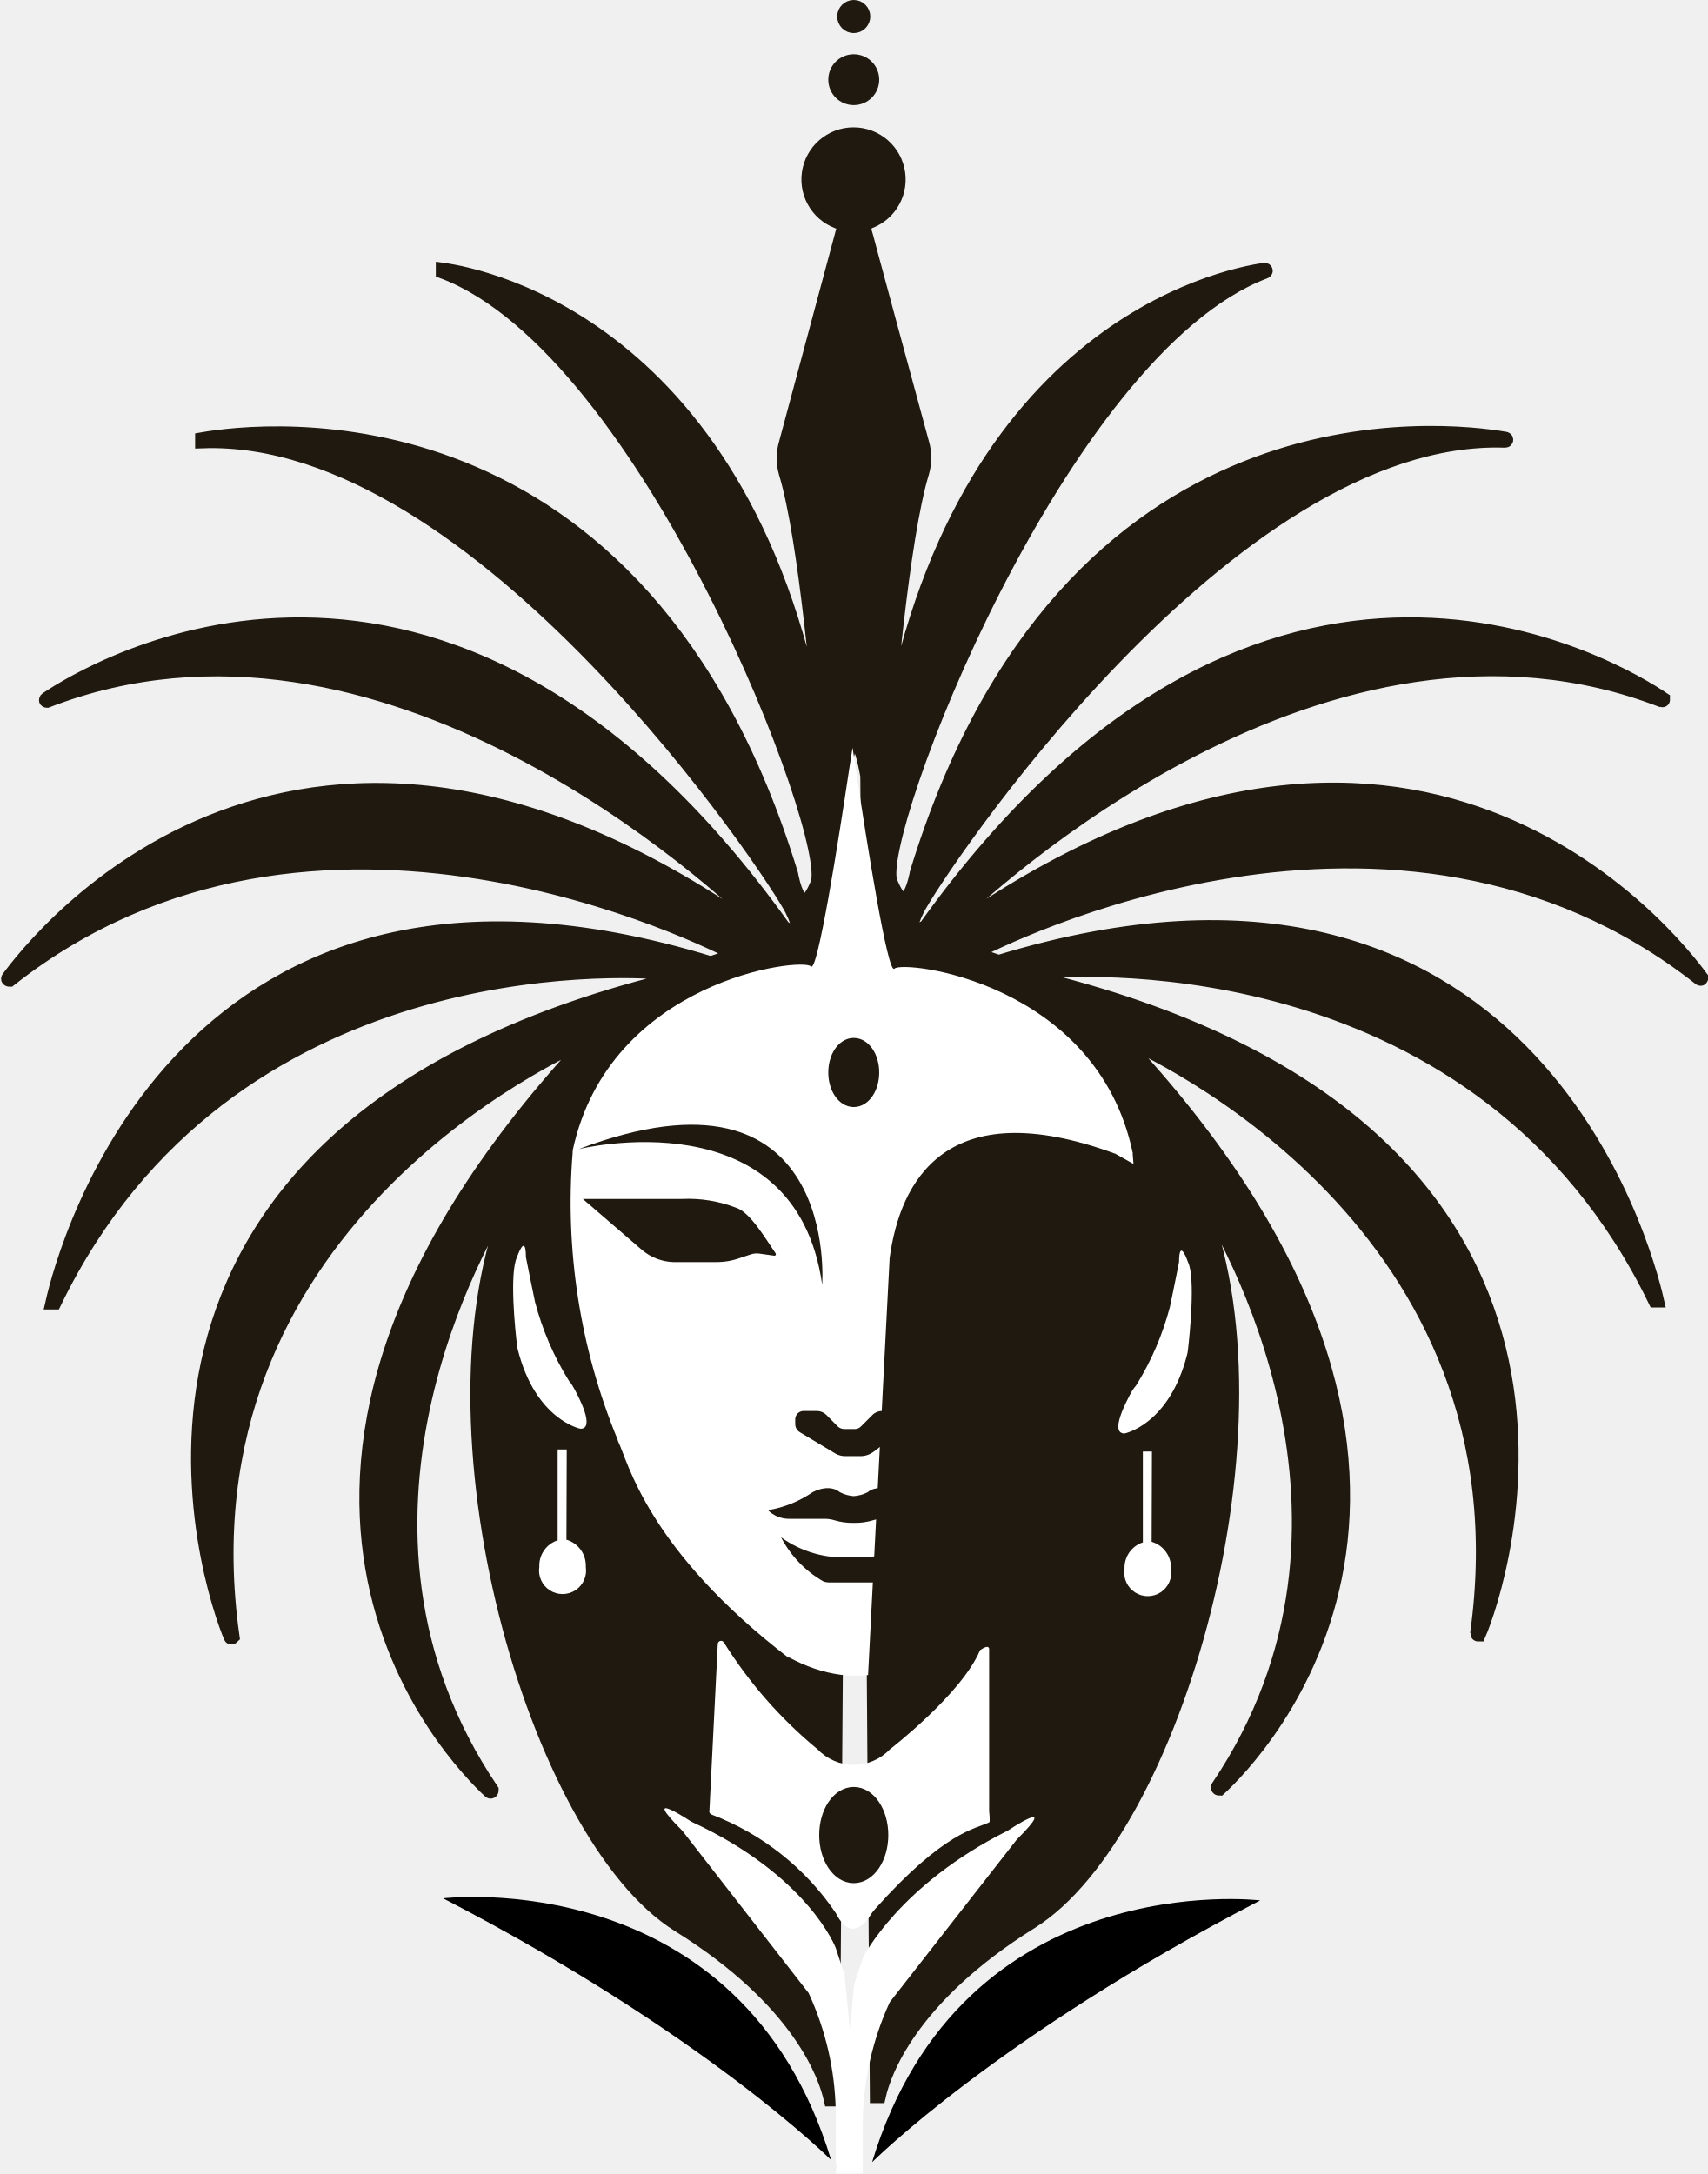
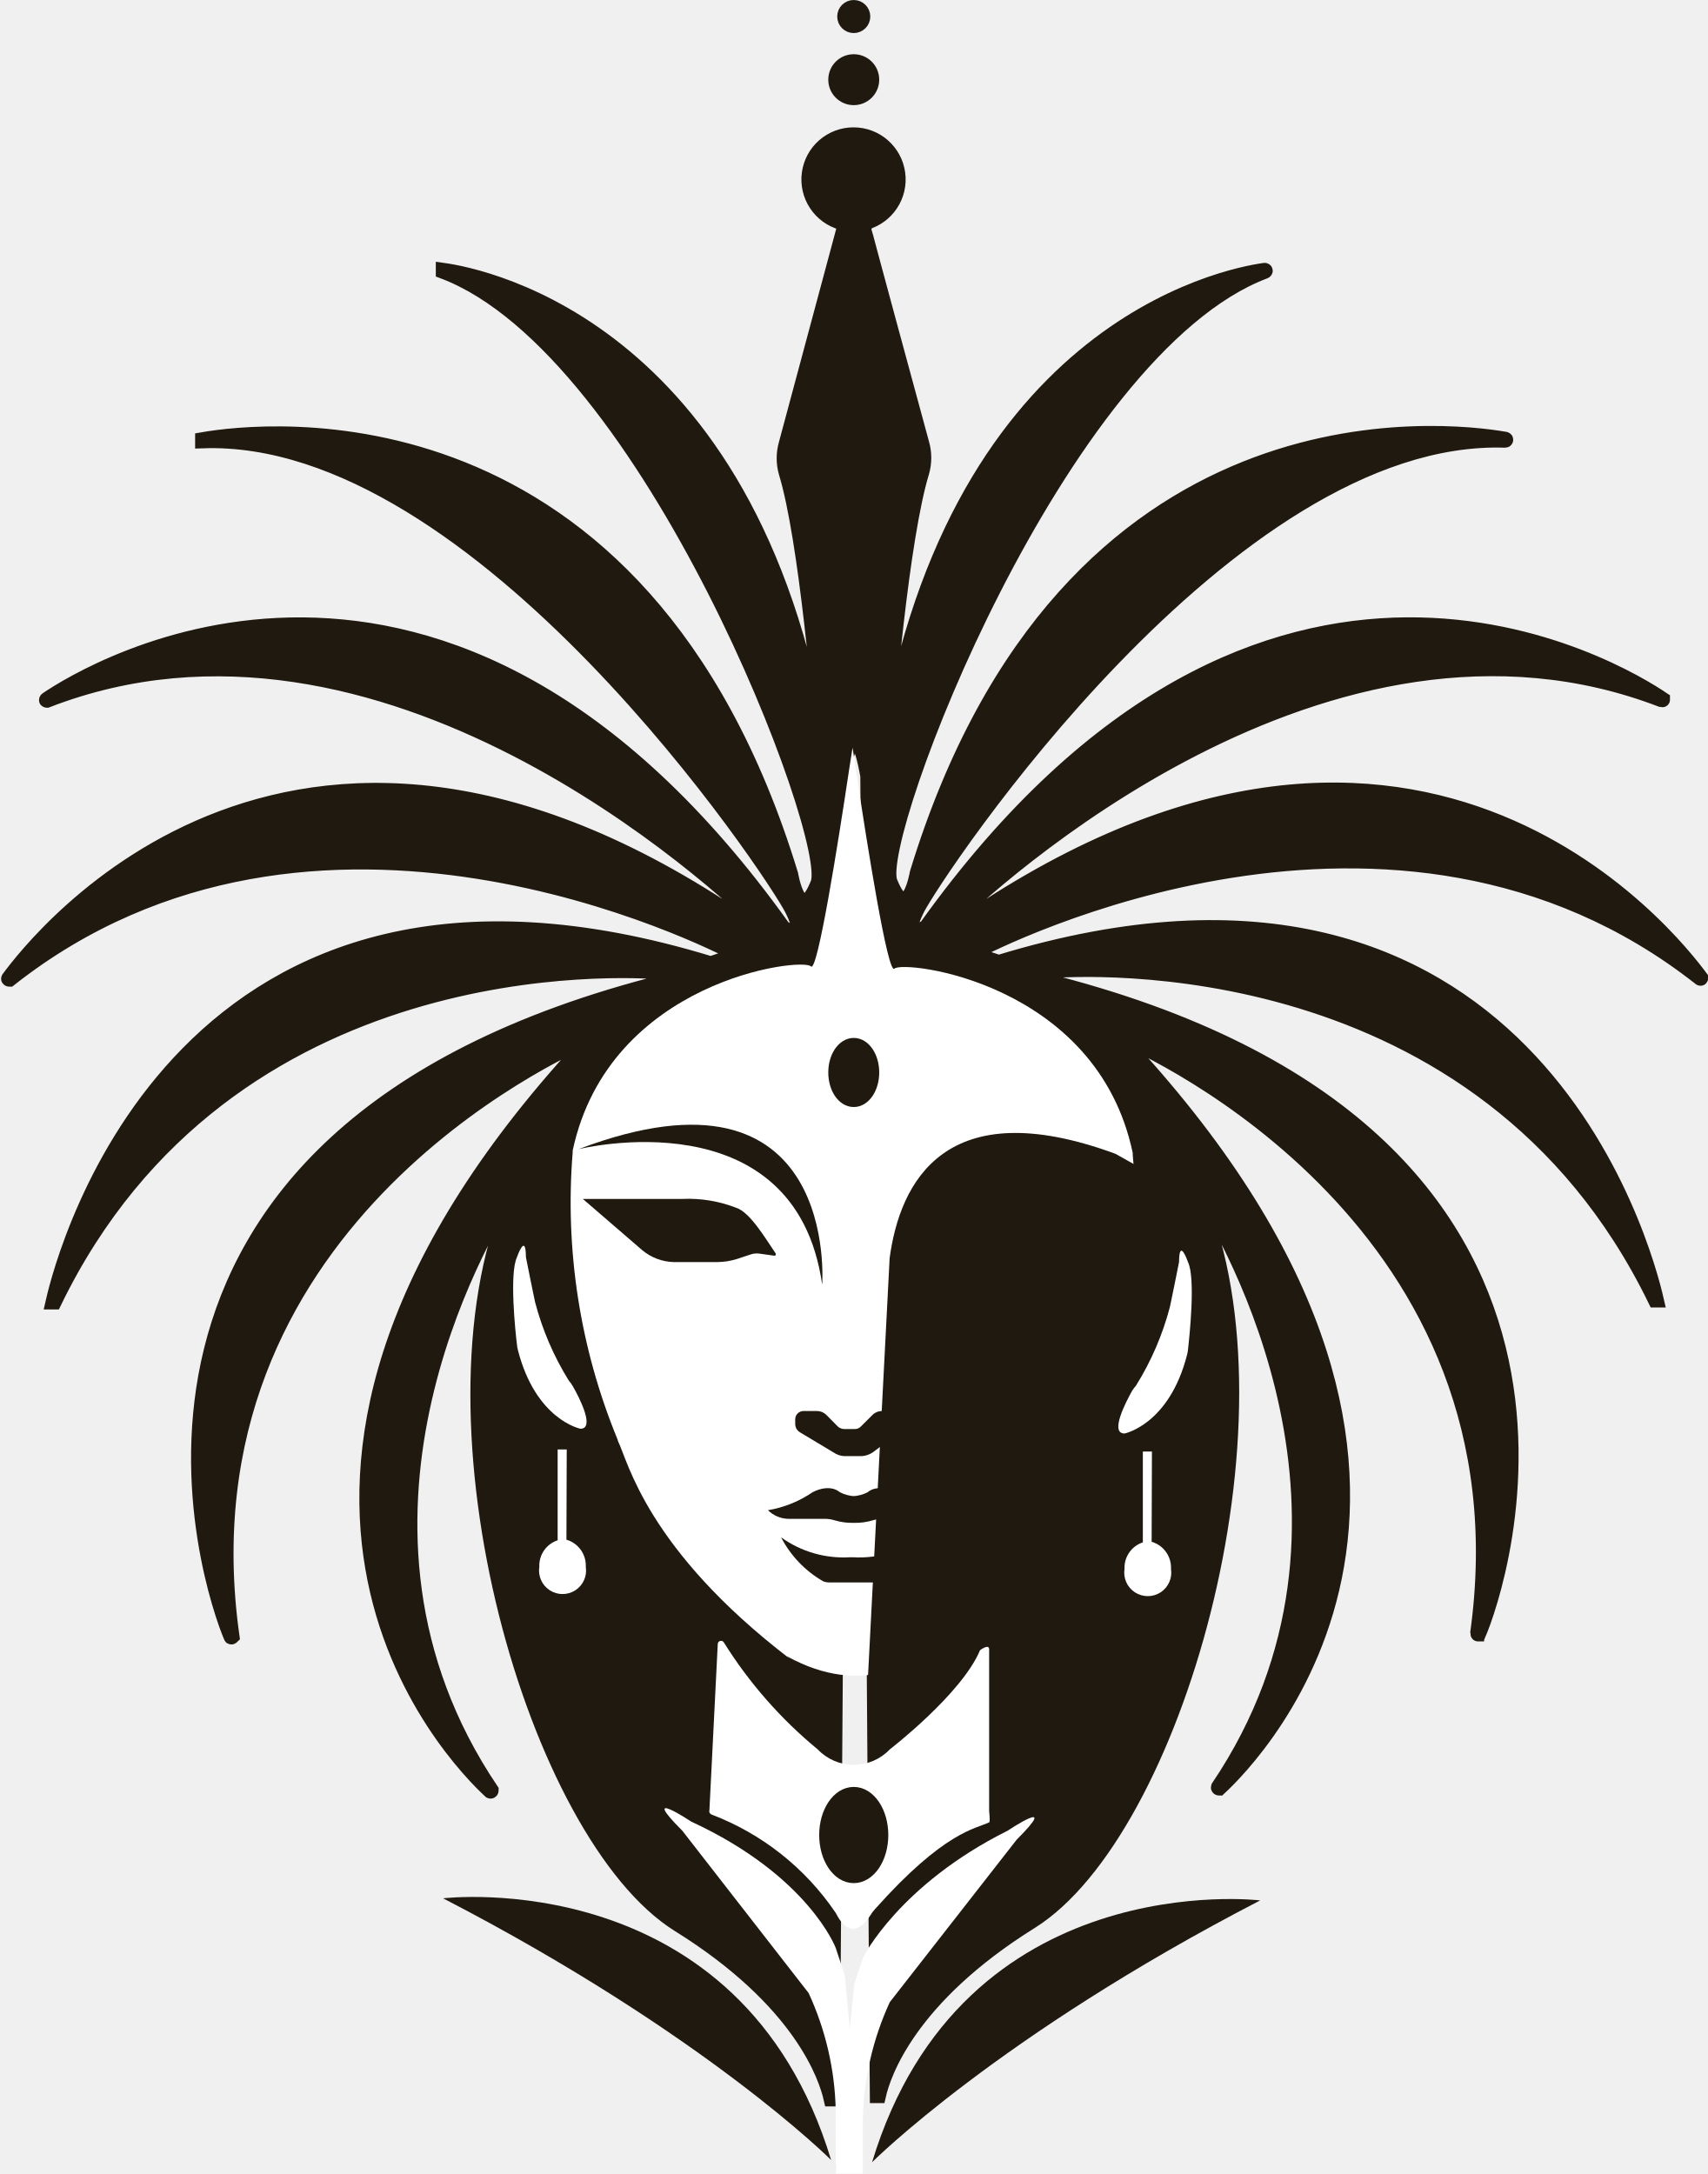
- <svg xmlns="http://www.w3.org/2000/svg" viewBox="0 0 114.63 145.97">
+ <svg xmlns="http://www.w3.org/2000/svg" viewBox="0 0 114.63 145.97" fill="#20190f">
  <defs>
    <style>.cls-1,.cls-5{fill:#20190f;}.cls-1,.cls-3{stroke:#20190f;stroke-miterlimit:10;}.cls-2{fill:#ece5dd;}.cls-3{fill:none;}.cls-4{fill:#fff;}</style>
  </defs>
  <g id="Layer_1" data-name="Layer 1">
    <path class="cls-1" d="M298.74,362.78c0,.1,3.08,11.42,3.89,14.4a3.48,3.48,0,0,1,0,1.92c-1.36,4.46-2.33,15.88-2.62,19.65,0,.05.07.05.08,0,4.28-29.18,22.88-32.83,25.56-33.2.05,0,.06.05,0,.07-13.82,5.21-26.35,38-25.15,41s1.82-.6,1.82-.6h0c10.05-32.89,35.56-29.81,39.48-29.13.05,0,.05.07,0,.07-18.64-.63-38.28,29.08-39.48,31.47s.61,1.21.61,1.21c22.81-31.87,46.7-17.14,49.43-15.29,0,0,0,.07,0,.06-22.54-8.73-45.23,12.28-48.18,15.23a1.55,1.55,0,0,0,0,.61c31.31-22.45,48.92.33,50.75,2.81,0,0,0,.07-.06,0-20.52-16.13-47.13-2.56-48.79-1.68a0,0,0,0,0,0,.07l1.72.57h0c35.44-10.83,43.37,19.25,44.15,22.67a0,0,0,1,1-.07,0c-11.62-23.89-38.35-22.3-40.87-22.1a1.61,1.61,0,0,0-.2.62c41.22,10.29,30.46,41,29.2,43.9,0,0-.08,0-.07,0,3.84-27.53-21.8-39.19-24.11-40.18,0,0-.07,0,0,.07,27.75,29.5,9.08,48.32,6.77,50.46,0,0-.08,0-.06-.06,12-17.8.66-37.05-1.15-39.9,0,0-.25.2-.23.25,6.35,15.21-1.6,42.68-11.22,48.68-8.19,5.11-9.89,10.22-10.22,11.68a0,0,0,0,1-.08,0l-.64-88.62c-.95-5.33-1.74.13-1.74.13l-.64,88.71a0,0,0,0,1-.08,0c-.33-1.46-2-6.58-10.23-11.7-9.61-6-17.56-33.55-11.21-48.78,0,0-.21-.29-.23-.25-1.82,2.85-13.19,22.14-1.15,40,0,0,0,.09-.06.06-2.32-2.14-21-21,6.77-50.57a0,0,0,0,0,0-.06c-2.32,1-28,12.67-24.11,40.26,0,0-.06.06-.07,0-1.26-2.95-12-33.68,29.19-44a1.44,1.44,0,0,0-.19-.62c-2.52-.21-29.25-1.79-40.87,22.15a0,0,0,0,1-.08,0c.78-3.42,8.71-33.57,44.16-22.71h0l1.71-.58s0-.05,0-.07c-1.66-.87-28.27-14.48-48.79,1.69,0,0-.09,0-.06-.05,1.83-2.48,19.44-25.3,50.75-2.81a1.72,1.72,0,0,0,0-.6c-3-3-25.64-24-48.18-15.27,0,0-.08,0,0-.06,2.73-1.85,26.62-16.61,49.43,15.33,0,0,1.82,1.21.61-1.22S273,376.34,254.34,377a0,0,0,0,1,0-.08c3.93-.68,29.43-3.77,39.49,29.19h0s.61,3.63,1.82.61-11.33-35.88-25.15-41.1a0,0,0,1,1,0-.07c2.68.37,21.28,4,25.56,33.27,0,0,.08,0,.08,0-.29-3.78-1.26-15.23-2.62-19.69a3.48,3.48,0,0,1,0-1.92c.85-3.16,3.4-12.64,3.88-14.44a0,0,0,0,1,.08,0l-.24-.43a3,3,0,1,1,1.61,0Z" transform="translate(-240.74 -347.4)" />
    <circle class="cls-1" cx="57.32" cy="5.35" r="1.21" />
    <circle class="cls-1" cx="57.32" cy="1.11" r="0.61" />
    <path class="cls-2" d="M315.15,428.2h-6.37a8.84,8.84,0,0,0-3.63.6c-.91.31-1.91,2-2.63,3.05a.1.1,0,0,0,.1.16l1-.13a1.26,1.26,0,0,1,.58.05l.87.29a4.23,4.23,0,0,0,1.37.22h2.93a3.43,3.43,0,0,0,2.09-.79l4-3.45Z" transform="translate(-240.74 -347.4)" />
    <path class="cls-3" d="M300.48,437" transform="translate(-240.74 -347.4)" />
  </g>
  <g id="Layer_2" data-name="Layer 2">
    <path class="cls-4" d="M288.37,468.94l.56-11.16a.22.22,0,0,1,.41-.1,29.7,29.7,0,0,0,6.3,7.18,3.34,3.34,0,0,0,4.84,0s4.83-3.72,6.06-6.66c0,0,.66-.5.61,0V469c0,.09.09.72,0,.76-.92.44-3,.6-7.65,5.81a2.73,2.73,0,0,0-.35.47c-.34.53-1.32,1.74-2.3-.2a0,0,0,0,0,0,0,17.63,17.63,0,0,0-8.32-6.6A.24.24,0,0,1,288.37,468.94Z" transform="translate(-240.74 -347.4)" />
    <path class="cls-4" d="M296.85,493.34h1.82v-3.63a19.82,19.82,0,0,1,1.81-7.88L309,470.92c3-3-.61-.6-.61-.6-7.27,3.63-9.69,8.48-9.69,8.48l-.61,1.82Z" transform="translate(-240.74 -347.4)" />
    <path class="cls-4" d="M298.67,492.74h-1.82V489.1a19.74,19.74,0,0,0-1.82-7.88l-8.48-10.9c-3-3,.6-.61.6-.61,7.88,3.64,9.7,8.48,9.7,8.48l.6,1.82Z" transform="translate(-240.74 -347.4)" />
    <ellipse class="cls-1" cx="57.32" cy="123.21" rx="1.82" ry="2.73" />
    <path d="M296.54,492.43s-8.48-8.48-26.05-17.57C270.49,474.86,290.48,472.44,296.54,492.43Z" transform="translate(-240.74 -347.4)" />
    <path d="M299.29,492.58s8.48-8.49,26.06-17.58C325.35,475,305.35,472.58,299.29,492.58Z" transform="translate(-240.74 -347.4)" />
  </g>
  <g id="Layer_3" data-name="Layer 3">
    <path class="cls-4" d="M298.22,399.19c.73,4.87,2.13,13.69,2.57,13.25.6-.6,13.59.91,16,12.37a.43.43,0,0,1,0,.11,42.64,42.64,0,0,1-2.41,18.7l0,.06A28.92,28.92,0,0,1,303,458.12l-.18.14c-.52.47-4,3.25-9.24.35l.22.19c-9.66-7.39-10.91-13.33-11.56-14.62a1,1,0,0,1-.05-.16,41.77,41.77,0,0,1-3-19.26s0-.07,0-.11c2.45-11.46,15.44-13,16-12.36.44.43,1.83-8.35,2.56-13.22l.23-1.47Z" transform="translate(-240.74 -347.4)" />
    <ellipse class="cls-1" cx="57.32" cy="72.01" rx="1.21" ry="1.82" />
    <path class="cls-5" d="M280.18,427.9h6.37a8.84,8.84,0,0,1,3.63.6c.91.3,1.92,2,2.63,3.05a.1.1,0,0,1-.1.16l-1-.14a1.28,1.28,0,0,0-.58.06l-.87.29a4.5,4.5,0,0,1-1.36.22h-2.94a3.43,3.43,0,0,1-2.09-.79l-4-3.45Z" transform="translate(-240.74 -347.4)" />
    <path class="cls-5" d="M295.94,433.65s1.21-15.75-16.36-9.09C279.58,424.56,294.12,420.93,295.94,433.65Z" transform="translate(-240.74 -347.4)" />
    <path class="cls-5" d="M297.52,445.17h1a1.46,1.46,0,0,0,.88-.3l1.44-1.08a1.47,1.47,0,0,0,.59-1.18h0a.47.47,0,0,0-.47-.47h-1a.9.9,0,0,0-.64.26l-.79.79a.55.55,0,0,1-.39.16h-.73a.64.64,0,0,1-.43-.18l-.77-.78a.9.9,0,0,0-.62-.25h-.9a.56.56,0,0,0-.56.56V443a.65.65,0,0,0,.32.57l2.4,1.44A1.34,1.34,0,0,0,297.52,445.17Z" transform="translate(-240.74 -347.4)" />
    <path class="cls-5" d="M298,447.86a2.43,2.43,0,0,0,1-.27s.6-.61,1.82,0h0a7.41,7.41,0,0,0,3,1.21l0,0a2,2,0,0,1-1.4.58h-2.46a2.17,2.17,0,0,0-.62.1,4.09,4.09,0,0,1-1.22.17H298a4.09,4.09,0,0,1-1.22-.17,2.17,2.17,0,0,0-.62-.1h-2.46a2,2,0,0,1-1.4-.58l0,0a7.48,7.48,0,0,0,3-1.21h0c1.21-.61,1.82,0,1.82,0a2.43,2.43,0,0,0,1,.27Z" transform="translate(-240.74 -347.4)" />
    <path class="cls-5" d="M297.76,453.65h-1.33a1.09,1.09,0,0,1-.43-.08,7.26,7.26,0,0,1-2.82-2.95,7.18,7.18,0,0,0,4.63,1.34H298a7.17,7.17,0,0,0,4.62-1.34,7.28,7.28,0,0,1-2.81,2.95,1.11,1.11,0,0,1-.44.08h-1.59Z" transform="translate(-240.74 -347.4)" />
    <path class="cls-5" d="M315.63,424.87c-11.42-4.2-14.47,1.91-15.16,7L299,460.28s20-3.64,18.18-34.54Z" transform="translate(-240.74 -347.4)" />
    <path class="cls-4" d="M316.24,443.65s3-.59,4.2-5.29a1.86,1.86,0,0,0,.06-.34c.1-.87.52-4.81,0-5.88,0,0-.59-1.72-.6,0,0,0-.6,3-.61,3a19.21,19.21,0,0,1-2.27,5.28,3.37,3.37,0,0,0-.28.38C316.34,441.52,315.22,443.65,316.24,443.65Z" transform="translate(-240.74 -347.4)" />
    <path class="cls-4" d="M279.71,443.33s-3-.59-4.2-5.29a2,2,0,0,1-.06-.34c-.11-.88-.52-4.81,0-5.89,0,0,.59-1.72.6,0,0,0,.6,3,.61,3a19.25,19.25,0,0,0,2.27,5.29,2,2,0,0,1,.27.38C279.61,441.19,280.72,443.33,279.71,443.33Z" transform="translate(-240.74 -347.4)" />
    <path class="cls-4" d="M318.06,450.92a1.81,1.81,0,0,1,1.3,1.82,1.58,1.58,0,1,1-3.12,0,1.79,1.79,0,0,1,1.23-1.78l0-6.1h.61Z" transform="translate(-240.74 -347.4)" />
    <path class="cls-4" d="M278.77,450.78a1.81,1.81,0,0,1,1.3,1.82,1.58,1.58,0,1,1-3.12,0,1.79,1.79,0,0,1,1.23-1.78l0-6.1h.61Z" transform="translate(-240.74 -347.4)" />
  </g>
</svg>
